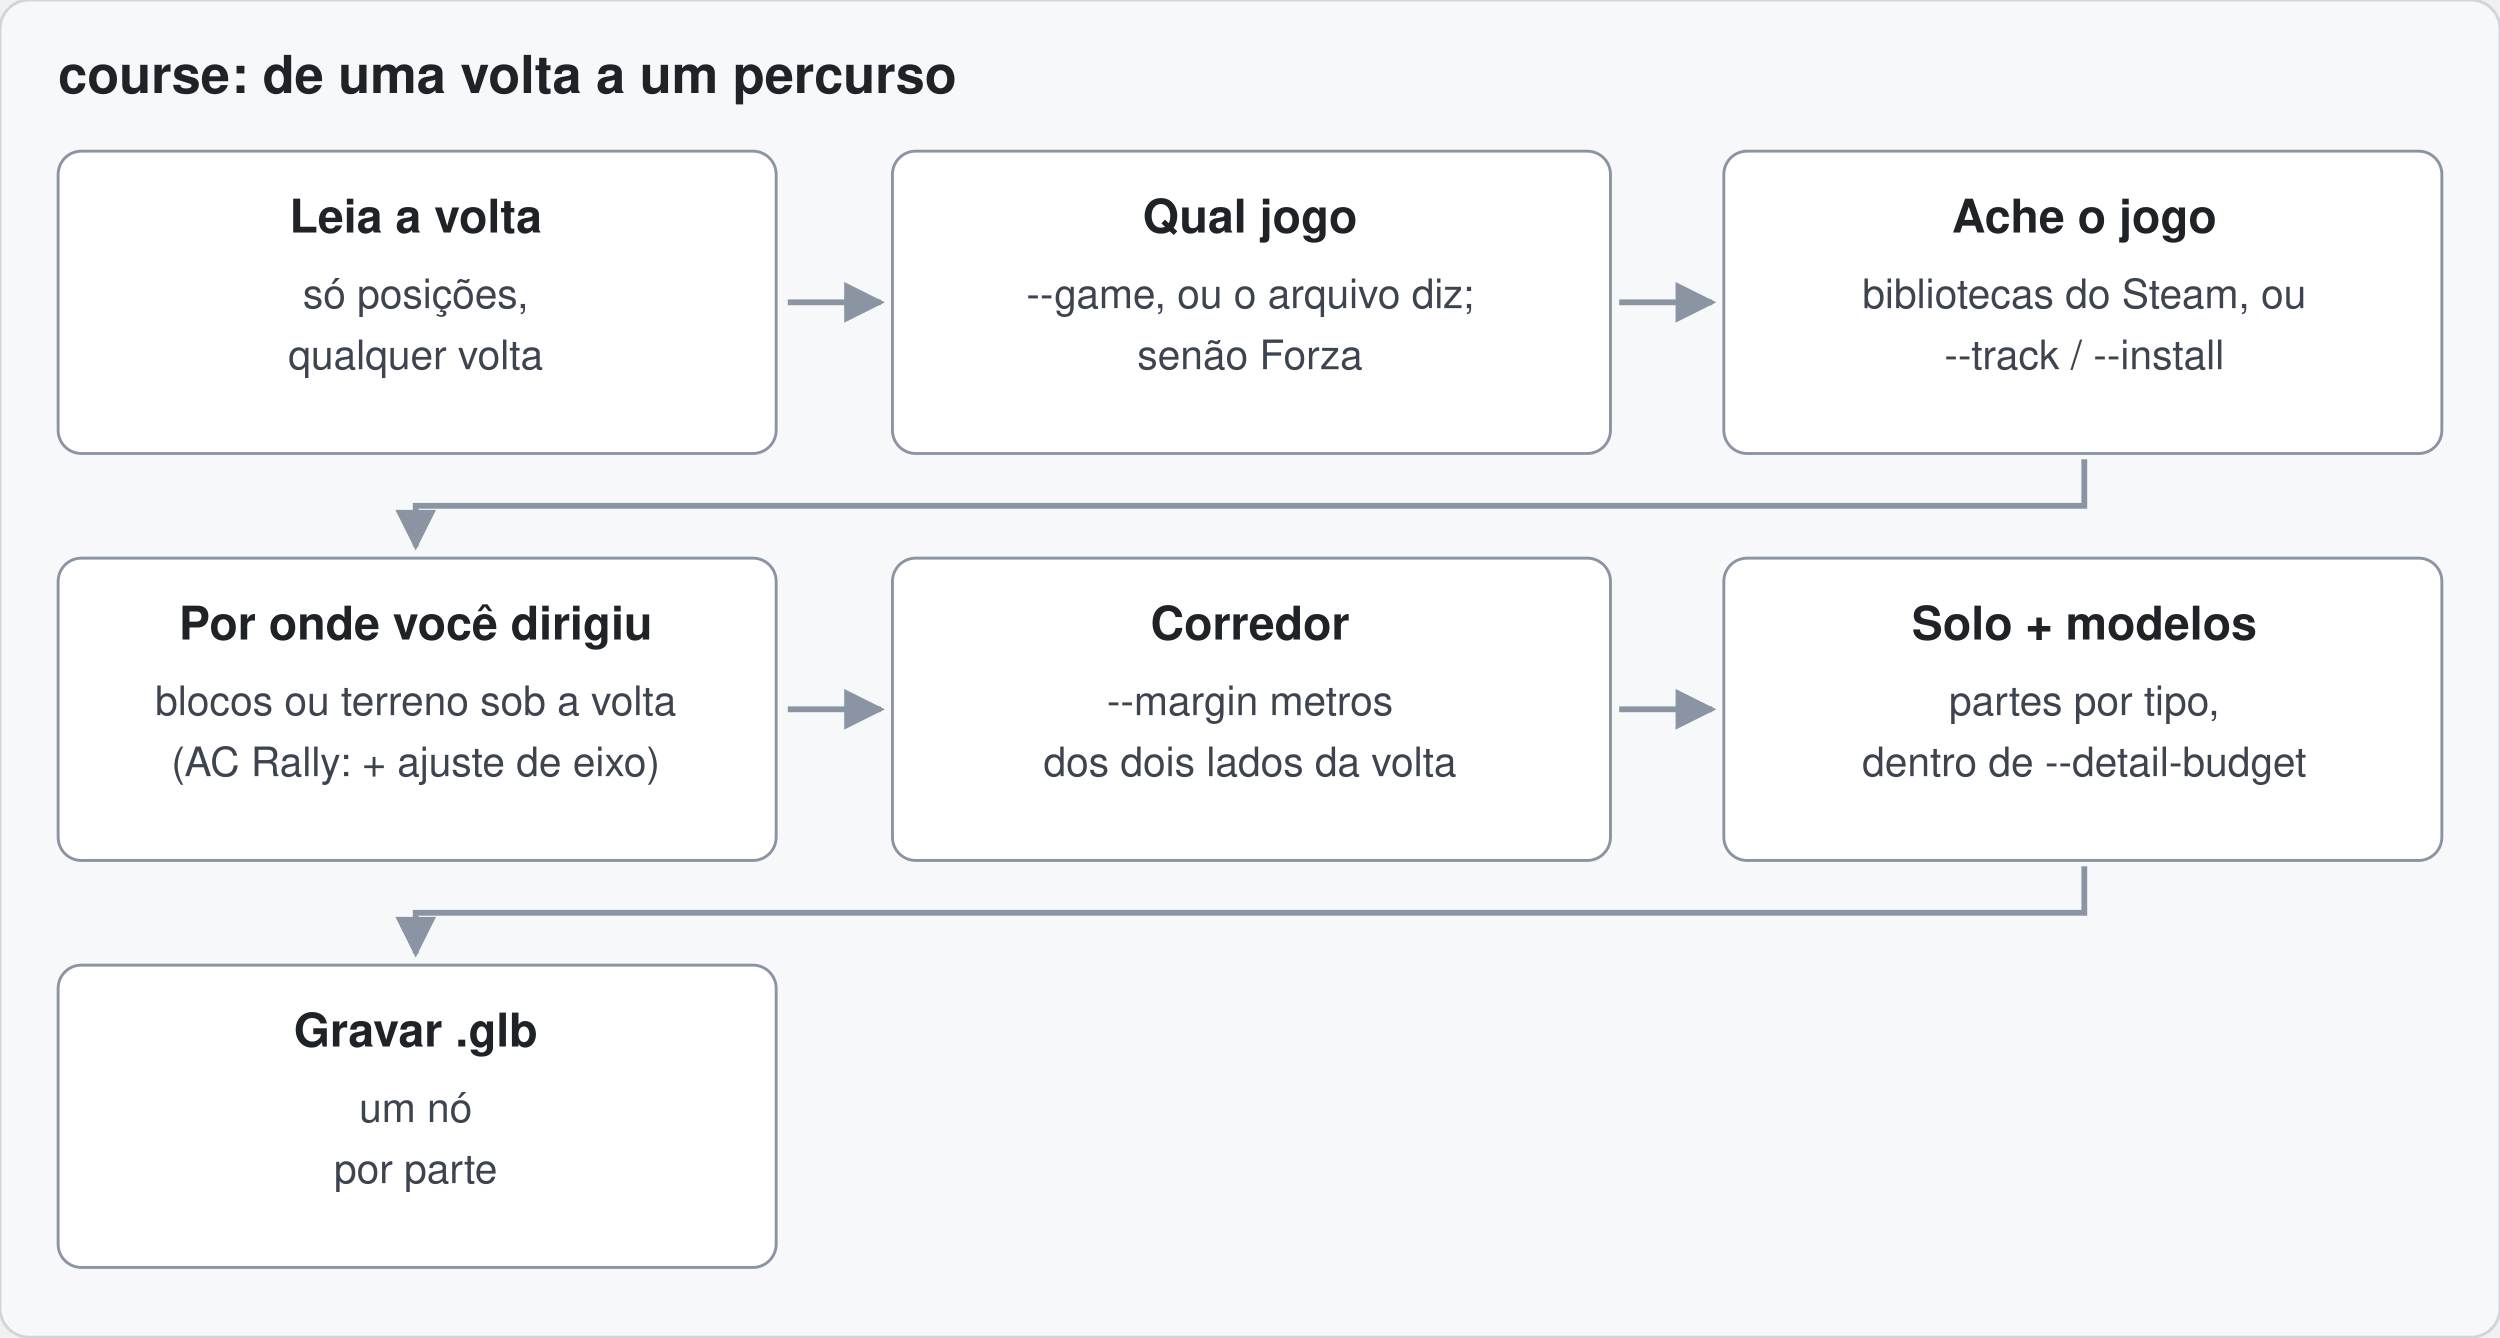
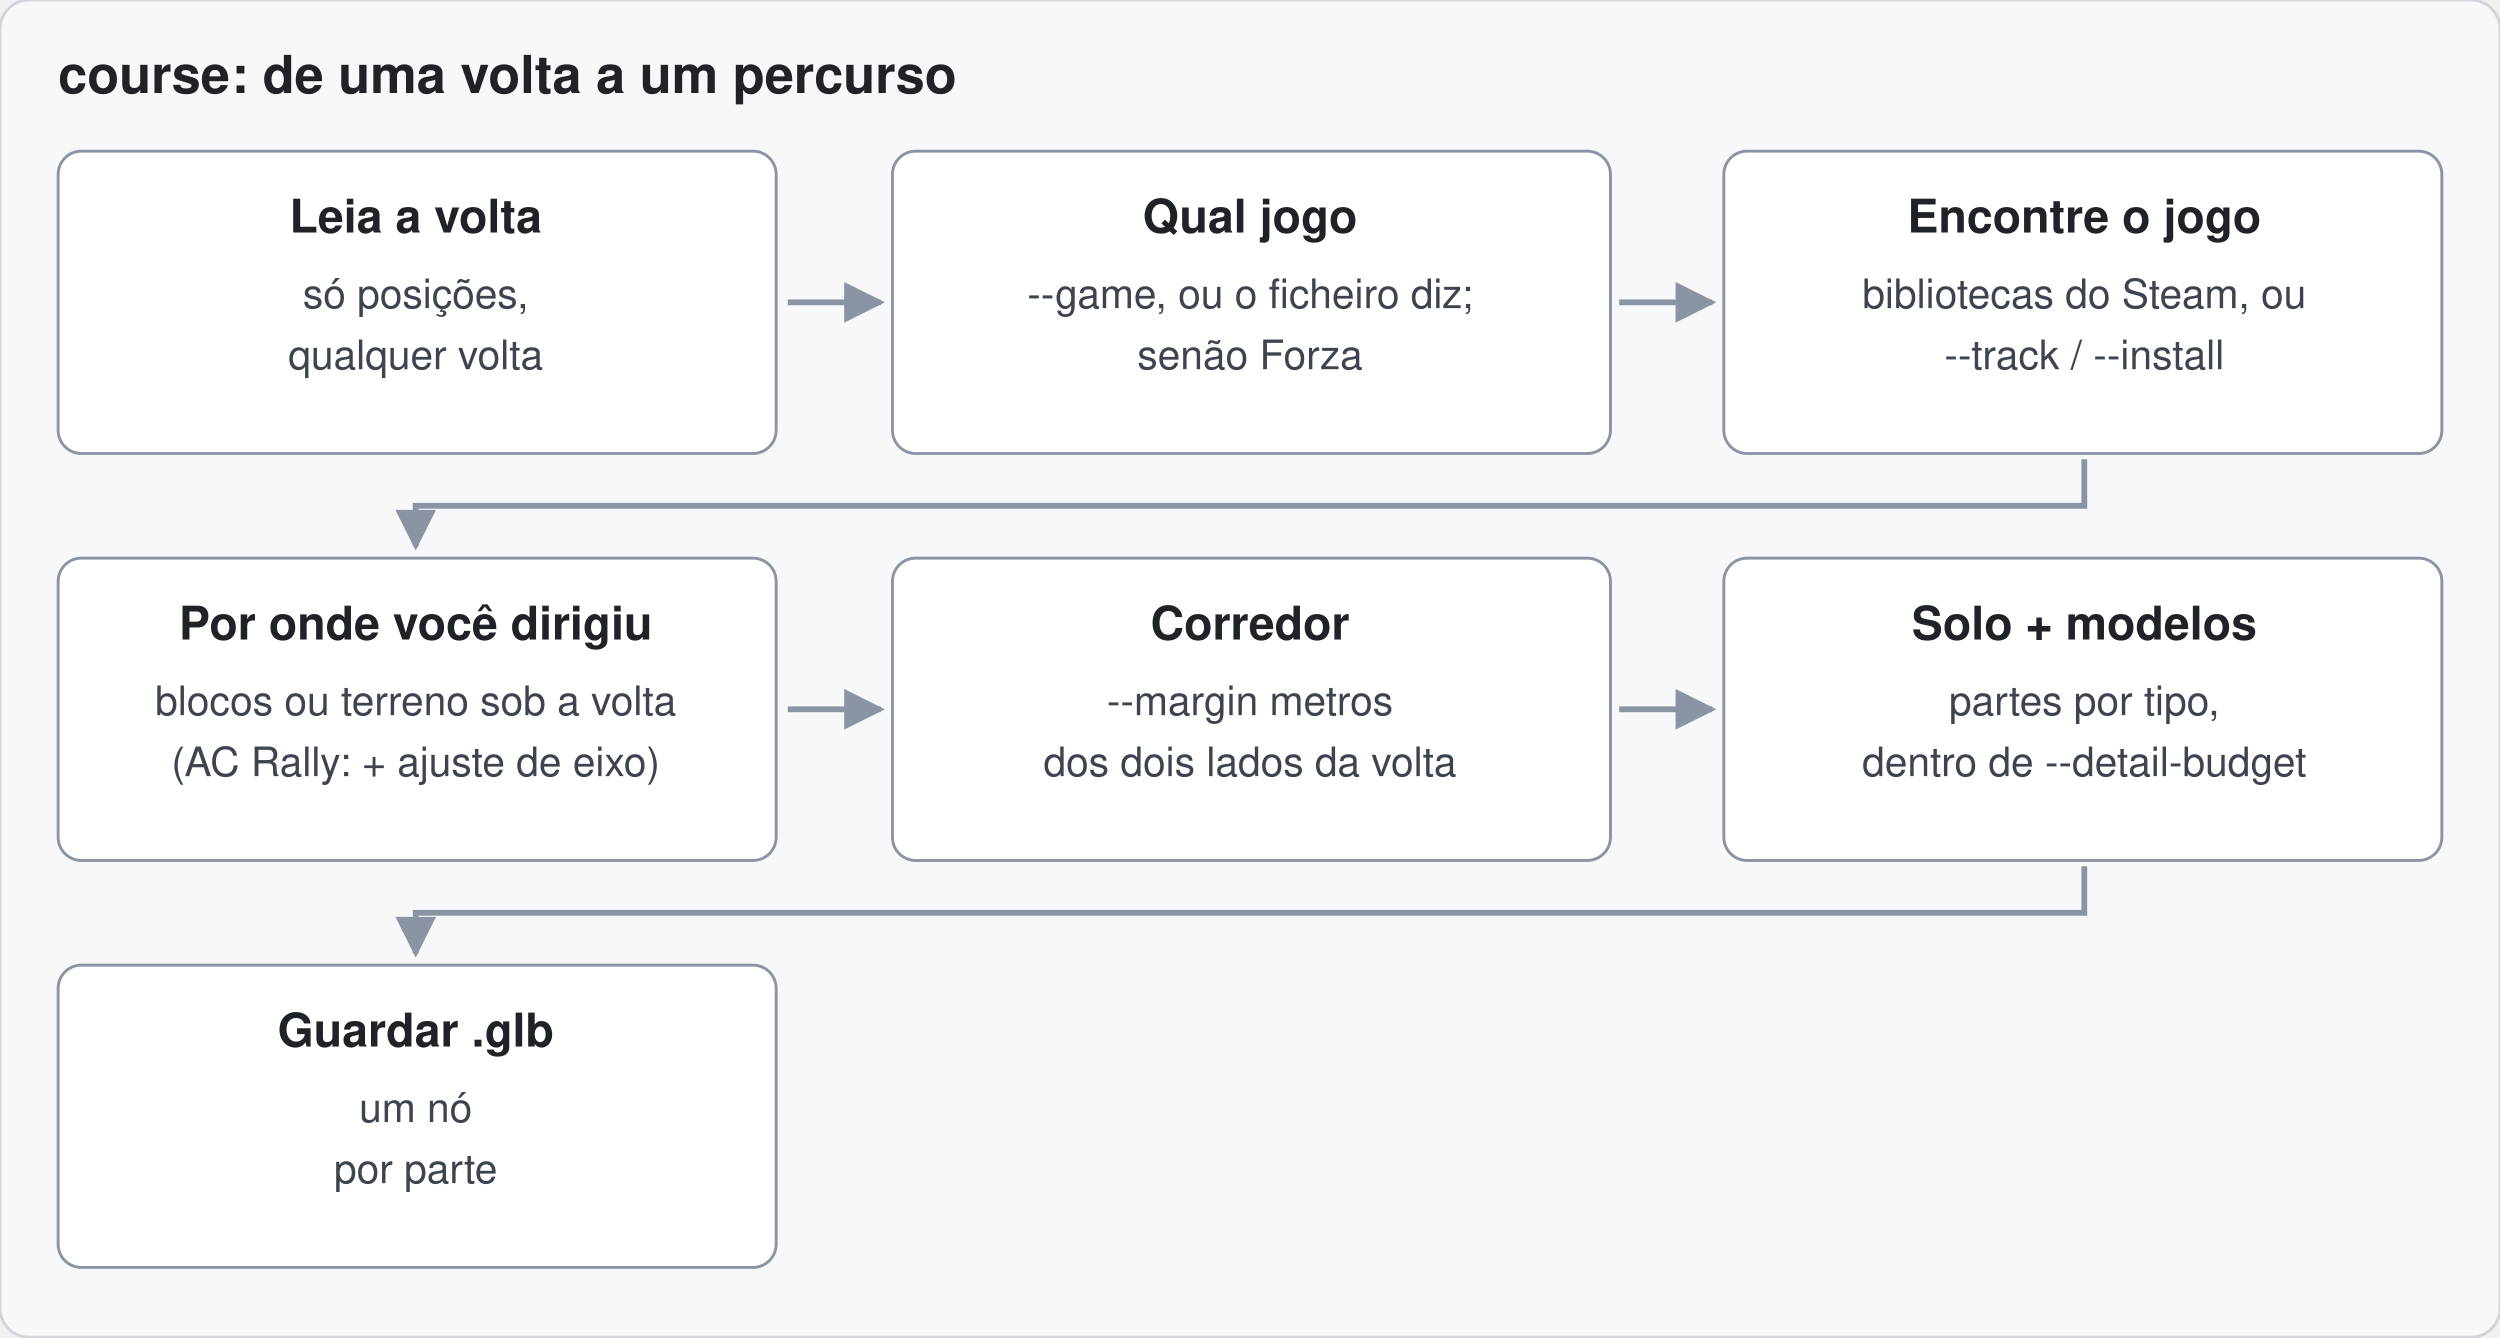
<svg xmlns="http://www.w3.org/2000/svg" width="860" height="460" viewBox="0 0 860 460" role="img" aria-label="course: from a lap to a course">
  <rect width="860" height="460" rx="10" fill="#f7f8fa" stroke="#d0d4db" />
  <defs>
    <marker id="a" viewBox="0 0 10 10" refX="9" refY="5" markerWidth="7" markerHeight="7" orient="auto-start-reverse">
      <path d="M0,0 L10,5 L0,10 z" fill="#8a94a3" />
    </marker>
  </defs>
  <text x="20" y="32" font-family="Segoe UI,Helvetica,Arial,sans-serif" font-size="18" font-weight="600" fill="#1f2328" text-anchor="start">course: de uma volta a um percurso</text>
  <rect x="20" y="52" width="247" height="104" rx="8" fill="#ffffff" stroke="#8a94a3" />
  <text x="143" y="80" font-family="Segoe UI,Helvetica,Arial,sans-serif" font-size="16" font-weight="600" fill="#1f2328" text-anchor="middle">Leia a volta</text>
  <text x="143" y="106" font-family="Segoe UI,Helvetica,Arial,sans-serif" font-size="14" font-weight="400" fill="#3d4450" text-anchor="middle">só posições,</text>
  <text x="143" y="127" font-family="Segoe UI,Helvetica,Arial,sans-serif" font-size="14" font-weight="400" fill="#3d4450" text-anchor="middle">qualquer volta</text>
  <rect x="307" y="52" width="247" height="104" rx="8" fill="#ffffff" stroke="#8a94a3" />
  <text x="430" y="80" font-family="Segoe UI,Helvetica,Arial,sans-serif" font-size="16" font-weight="600" fill="#1f2328" text-anchor="middle">Qual jogo</text>
-   <text x="430" y="106" font-family="Segoe UI,Helvetica,Arial,sans-serif" font-size="14" font-weight="400" fill="#3d4450" text-anchor="middle">--game, ou o arquivo diz;</text>
+   <text x="430" y="106" font-family="Segoe UI,Helvetica,Arial,sans-serif" font-size="14" font-weight="400" fill="#3d4450" text-anchor="middle">--game, ou o ficheiro diz;</text>
  <text x="430" y="127" font-family="Segoe UI,Helvetica,Arial,sans-serif" font-size="14" font-weight="400" fill="#3d4450" text-anchor="middle">senão Forza</text>
  <rect x="593" y="52" width="247" height="104" rx="8" fill="#ffffff" stroke="#8a94a3" />
-   <text x="717" y="80" font-family="Segoe UI,Helvetica,Arial,sans-serif" font-size="16" font-weight="600" fill="#1f2328" text-anchor="middle">Ache o jogo</text>
+   <text x="717" y="80" font-family="Segoe UI,Helvetica,Arial,sans-serif" font-size="16" font-weight="600" fill="#1f2328" text-anchor="middle">Encontre o jogo</text>
  <text x="717" y="106" font-family="Segoe UI,Helvetica,Arial,sans-serif" font-size="14" font-weight="400" fill="#3d4450" text-anchor="middle">bibliotecas do Steam, ou</text>
  <text x="717" y="127" font-family="Segoe UI,Helvetica,Arial,sans-serif" font-size="14" font-weight="400" fill="#3d4450" text-anchor="middle">--track / --install</text>
  <rect x="20" y="192" width="247" height="104" rx="8" fill="#ffffff" stroke="#8a94a3" />
  <text x="143" y="220" font-family="Segoe UI,Helvetica,Arial,sans-serif" font-size="16" font-weight="600" fill="#1f2328" text-anchor="middle">Por onde você dirigiu</text>
  <text x="143" y="246" font-family="Segoe UI,Helvetica,Arial,sans-serif" font-size="14" font-weight="400" fill="#3d4450" text-anchor="middle">blocos ou terreno sob a volta</text>
  <text x="143" y="267" font-family="Segoe UI,Helvetica,Arial,sans-serif" font-size="14" font-weight="400" fill="#3d4450" text-anchor="middle">(AC Rally: + ajuste de eixo)</text>
  <rect x="307" y="192" width="247" height="104" rx="8" fill="#ffffff" stroke="#8a94a3" />
  <text x="430" y="220" font-family="Segoe UI,Helvetica,Arial,sans-serif" font-size="16" font-weight="600" fill="#1f2328" text-anchor="middle">Corredor</text>
  <text x="430" y="246" font-family="Segoe UI,Helvetica,Arial,sans-serif" font-size="14" font-weight="400" fill="#3d4450" text-anchor="middle">--margin metros</text>
  <text x="430" y="267" font-family="Segoe UI,Helvetica,Arial,sans-serif" font-size="14" font-weight="400" fill="#3d4450" text-anchor="middle">dos dois lados da volta</text>
  <rect x="593" y="192" width="247" height="104" rx="8" fill="#ffffff" stroke="#8a94a3" />
  <text x="717" y="220" font-family="Segoe UI,Helvetica,Arial,sans-serif" font-size="16" font-weight="600" fill="#1f2328" text-anchor="middle">Solo + modelos</text>
  <text x="717" y="246" font-family="Segoe UI,Helvetica,Arial,sans-serif" font-size="14" font-weight="400" fill="#3d4450" text-anchor="middle">partes por tipo,</text>
  <text x="717" y="267" font-family="Segoe UI,Helvetica,Arial,sans-serif" font-size="14" font-weight="400" fill="#3d4450" text-anchor="middle">dentro de --detail-budget</text>
  <rect x="20" y="332" width="247" height="104" rx="8" fill="#ffffff" stroke="#8a94a3" />
-   <text x="143" y="360" font-family="Segoe UI,Helvetica,Arial,sans-serif" font-size="16" font-weight="600" fill="#1f2328" text-anchor="middle">Gravar .glb</text>
+   <text x="143" y="360" font-family="Segoe UI,Helvetica,Arial,sans-serif" font-size="16" font-weight="600" fill="#1f2328" text-anchor="middle">Guardar .glb</text>
  <text x="143" y="386" font-family="Segoe UI,Helvetica,Arial,sans-serif" font-size="14" font-weight="400" fill="#3d4450" text-anchor="middle">um nó</text>
  <text x="143" y="407" font-family="Segoe UI,Helvetica,Arial,sans-serif" font-size="14" font-weight="400" fill="#3d4450" text-anchor="middle">por parte</text>
  <line x1="271" y1="104.0" x2="303" y2="104.0" stroke="#8a94a3" stroke-width="2" marker-end="url(#a)" />
  <line x1="557" y1="104.0" x2="589" y2="104.0" stroke="#8a94a3" stroke-width="2" marker-end="url(#a)" />
  <path d="M717,158 V174 H143 V188" fill="none" stroke="#8a94a3" stroke-width="2" marker-end="url(#a)" />
  <line x1="271" y1="244.0" x2="303" y2="244.0" stroke="#8a94a3" stroke-width="2" marker-end="url(#a)" />
  <line x1="557" y1="244.0" x2="589" y2="244.0" stroke="#8a94a3" stroke-width="2" marker-end="url(#a)" />
  <path d="M717,298 V314 H143 V328" fill="none" stroke="#8a94a3" stroke-width="2" marker-end="url(#a)" />
</svg>
